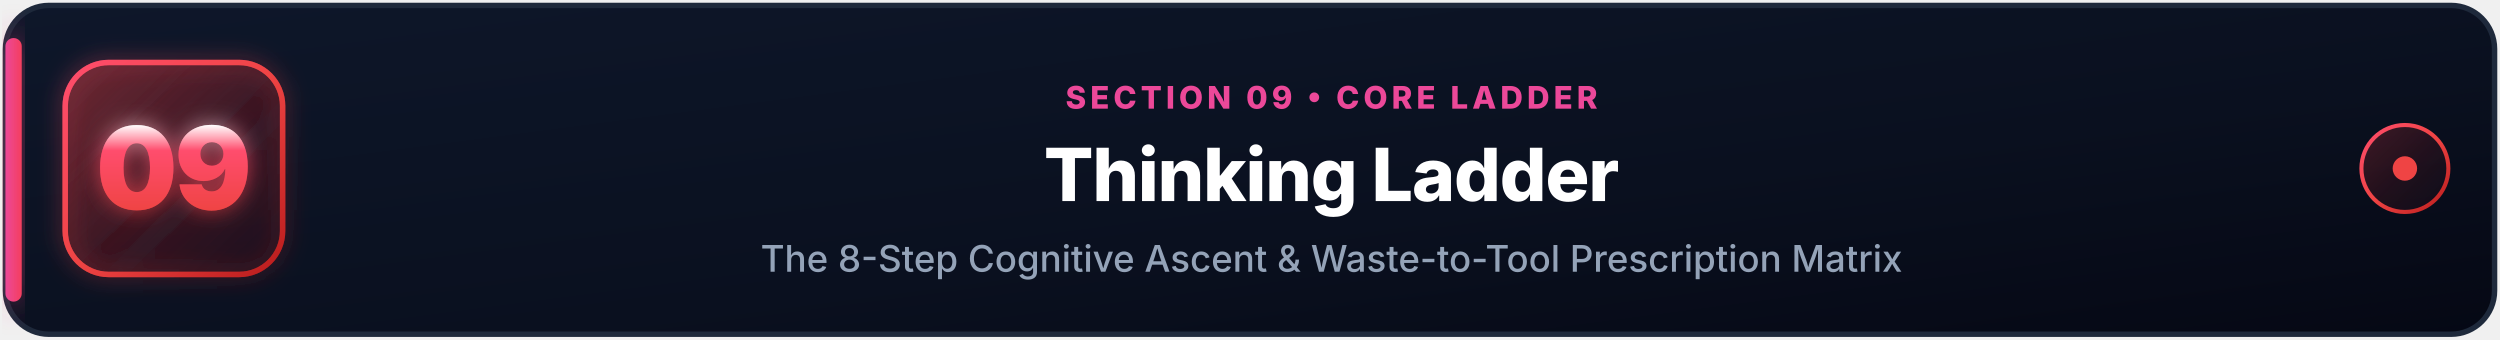
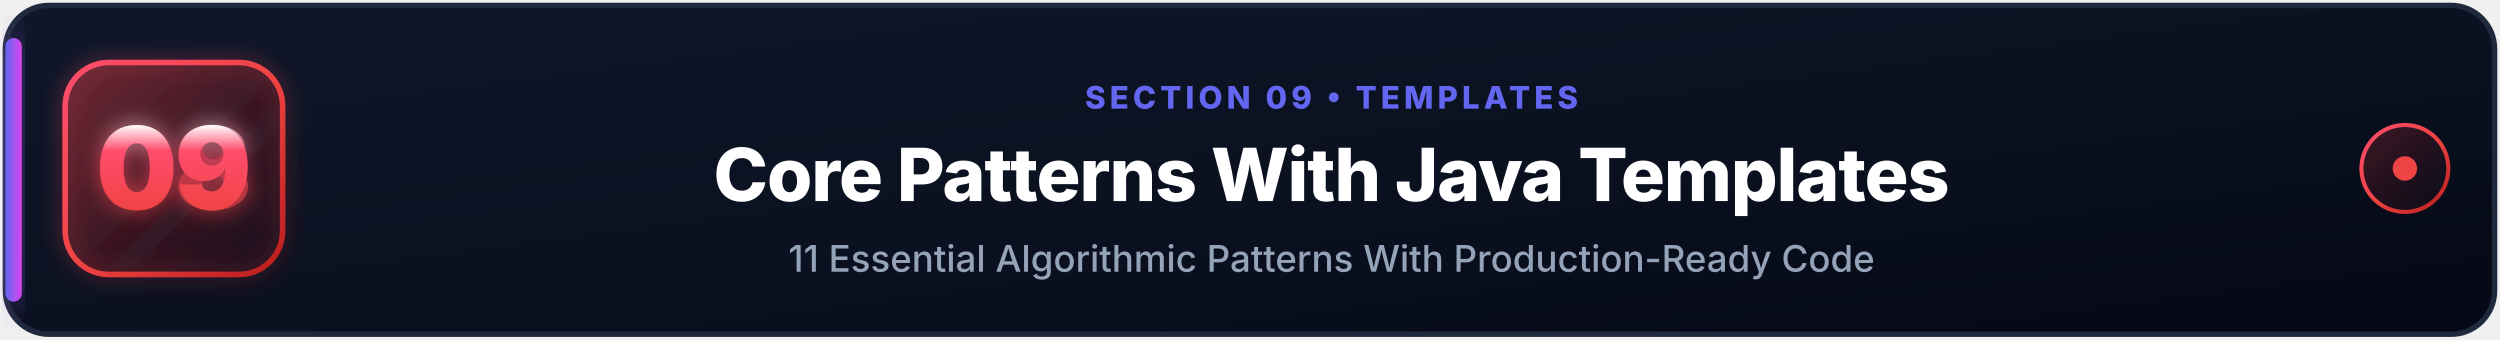
<svg xmlns="http://www.w3.org/2000/svg" viewBox="0 0 920 125" width="100%" height="125" fill="none">
  <defs>
    <linearGradient id="hGrad_header_09" x1="0%" y1="0%" x2="100%" y2="0%">
-       <stop offset="0%" stop-color="#ec4899" />
-       <stop offset="100%" stop-color="#f43f5e" />
+       <stop offset="0%" stop-color="#6366f1" />
+       <stop offset="100%" stop-color="#d946ef" />
    </linearGradient>
    <linearGradient id="hBg_header_09" x1="0%" y1="0%" x2="100%" y2="100%">
      <stop offset="0%" stop-color="#0e172a" />
      <stop offset="60%" stop-color="#0a101f" />
      <stop offset="100%" stop-color="#050814" />
    </linearGradient>
    <linearGradient id="redBadgeBg_header_09" x1="0%" y1="0%" x2="100%" y2="100%">
      <stop offset="0%" stop-color="#ef4444" stop-opacity="0.24" />
      <stop offset="50%" stop-color="#dc2626" stop-opacity="0.12" />
      <stop offset="100%" stop-color="#991b1b" stop-opacity="0.05" />
    </linearGradient>
    <linearGradient id="redBorder_header_09" x1="0%" y1="0%" x2="100%" y2="100%">
      <stop offset="0%" stop-color="#ff4d6d" />
      <stop offset="50%" stop-color="#ef4444" />
      <stop offset="100%" stop-color="#b91c1c" />
    </linearGradient>
    <linearGradient id="redNumGrad_header_09" x1="0%" y1="0%" x2="0%" y2="100%">
      <stop offset="0%" stop-color="#ffffff" />
      <stop offset="30%" stop-color="#ff4d6d" />
      <stop offset="100%" stop-color="#ef4444" />
    </linearGradient>
    <filter id="redGlow_header_09" x="-30%" y="-30%" width="160%" height="160%">
      <feGaussianBlur stdDeviation="4" result="blur" />
      <feComposite in="SourceGraphic" in2="blur" operator="over" />
    </filter>
    <filter id="hGlow_header_09" x="-20%" y="-30%" width="140%" height="160%">
      <feGaussianBlur stdDeviation="6" result="blur" />
      <feComposite in="SourceGraphic" in2="blur" operator="over" />
    </filter>
  </defs>
  <style>
-     .topic-tag { font-family: system-ui, -apple-system, sans-serif; font-weight: 800; font-size: 11.5px; letter-spacing: 1.5px; fill: #ec4899; }
+     .topic-tag { font-family: system-ui, -apple-system, sans-serif; font-weight: 800; font-size: 11.5px; letter-spacing: 1.5px; fill: #6366f1; }
    .topic-title { font-family: system-ui, -apple-system, sans-serif; font-weight: 800; font-size: 27px; fill: #ffffff; letter-spacing: -0.4px; }
    .topic-sub { font-family: system-ui, -apple-system, sans-serif; font-weight: 500; font-size: 13.5px; fill: #94a3b8; }
    .topic-num-2digit { font-family: system-ui, -apple-system, sans-serif; font-weight: 900; font-size: 42px; fill: url(#redNumGrad_header_09); letter-spacing: -1px; }
    .topic-num-word { font-family: system-ui, -apple-system, sans-serif; font-weight: 900; font-size: 20px; fill: url(#redNumGrad_header_09); letter-spacing: 1px; }
  </style>
  <rect x="2" y="2" width="916" height="121" rx="16" fill="url(#hBg_header_09)" stroke="#1e293b" stroke-width="2" />
  <rect x="2" y="14" width="6" height="97" rx="3" fill="url(#hGrad_header_09)" filter="url(#hGlow_header_09)" />
  <g transform="translate(24, 23)">
    <rect width="80" height="78" rx="16" fill="url(#redBadgeBg_header_09)" stroke="url(#redBorder_header_09)" stroke-width="2" filter="url(#redGlow_header_09)" opacity="0.6" />
    <rect width="80" height="78" rx="16" fill="url(#redBadgeBg_header_09)" stroke="url(#redBorder_header_09)" stroke-width="2" />
-     <text x="40" y="54" text-anchor="middle" class="topic-num-2digit" fill="#ff1744" filter="url(#redGlow_header_09)" opacity="0.7">09</text>
+     <text x="40" y="54" text-anchor="middle" class="topic-num-2digit" fill="#ff1744" filter="url(#redGlow_header_09)" opacity="0.7">08</text>
    <text x="40" y="54" text-anchor="middle" class="topic-num-2digit">09</text>
  </g>
  <g transform="translate(490, 20)">
-     <text x="0" y="20" text-anchor="middle" class="topic-tag">SECTION 09 • CORE LADDER</text>
-     <text x="0" y="54" text-anchor="middle" class="topic-title">Thinking Ladder</text>
-     <text x="0" y="80" text-anchor="middle" class="topic-sub">The 8-Step Cognitive Ascent &amp; Waste-to-Tool Prescription Matrix</text>
+     <text x="0" y="20" text-anchor="middle" class="topic-tag">SECTION 09 • TEMPLATES</text>
+     <text x="0" y="54" text-anchor="middle" class="topic-title">Core Patterns With Java Templates</text>
+     <text x="0" y="80" text-anchor="middle" class="topic-sub">11 Essential Algorithmic Patterns With Production-Ready Code</text>
  </g>
  <g transform="translate(885, 62)">
    <circle cx="0" cy="0" r="16" fill="url(#redBadgeBg_header_09)" stroke="url(#redBorder_header_09)" stroke-width="1.5" />
    <circle cx="0" cy="0" r="4.5" fill="#ef4444" />
  </g>
</svg>
